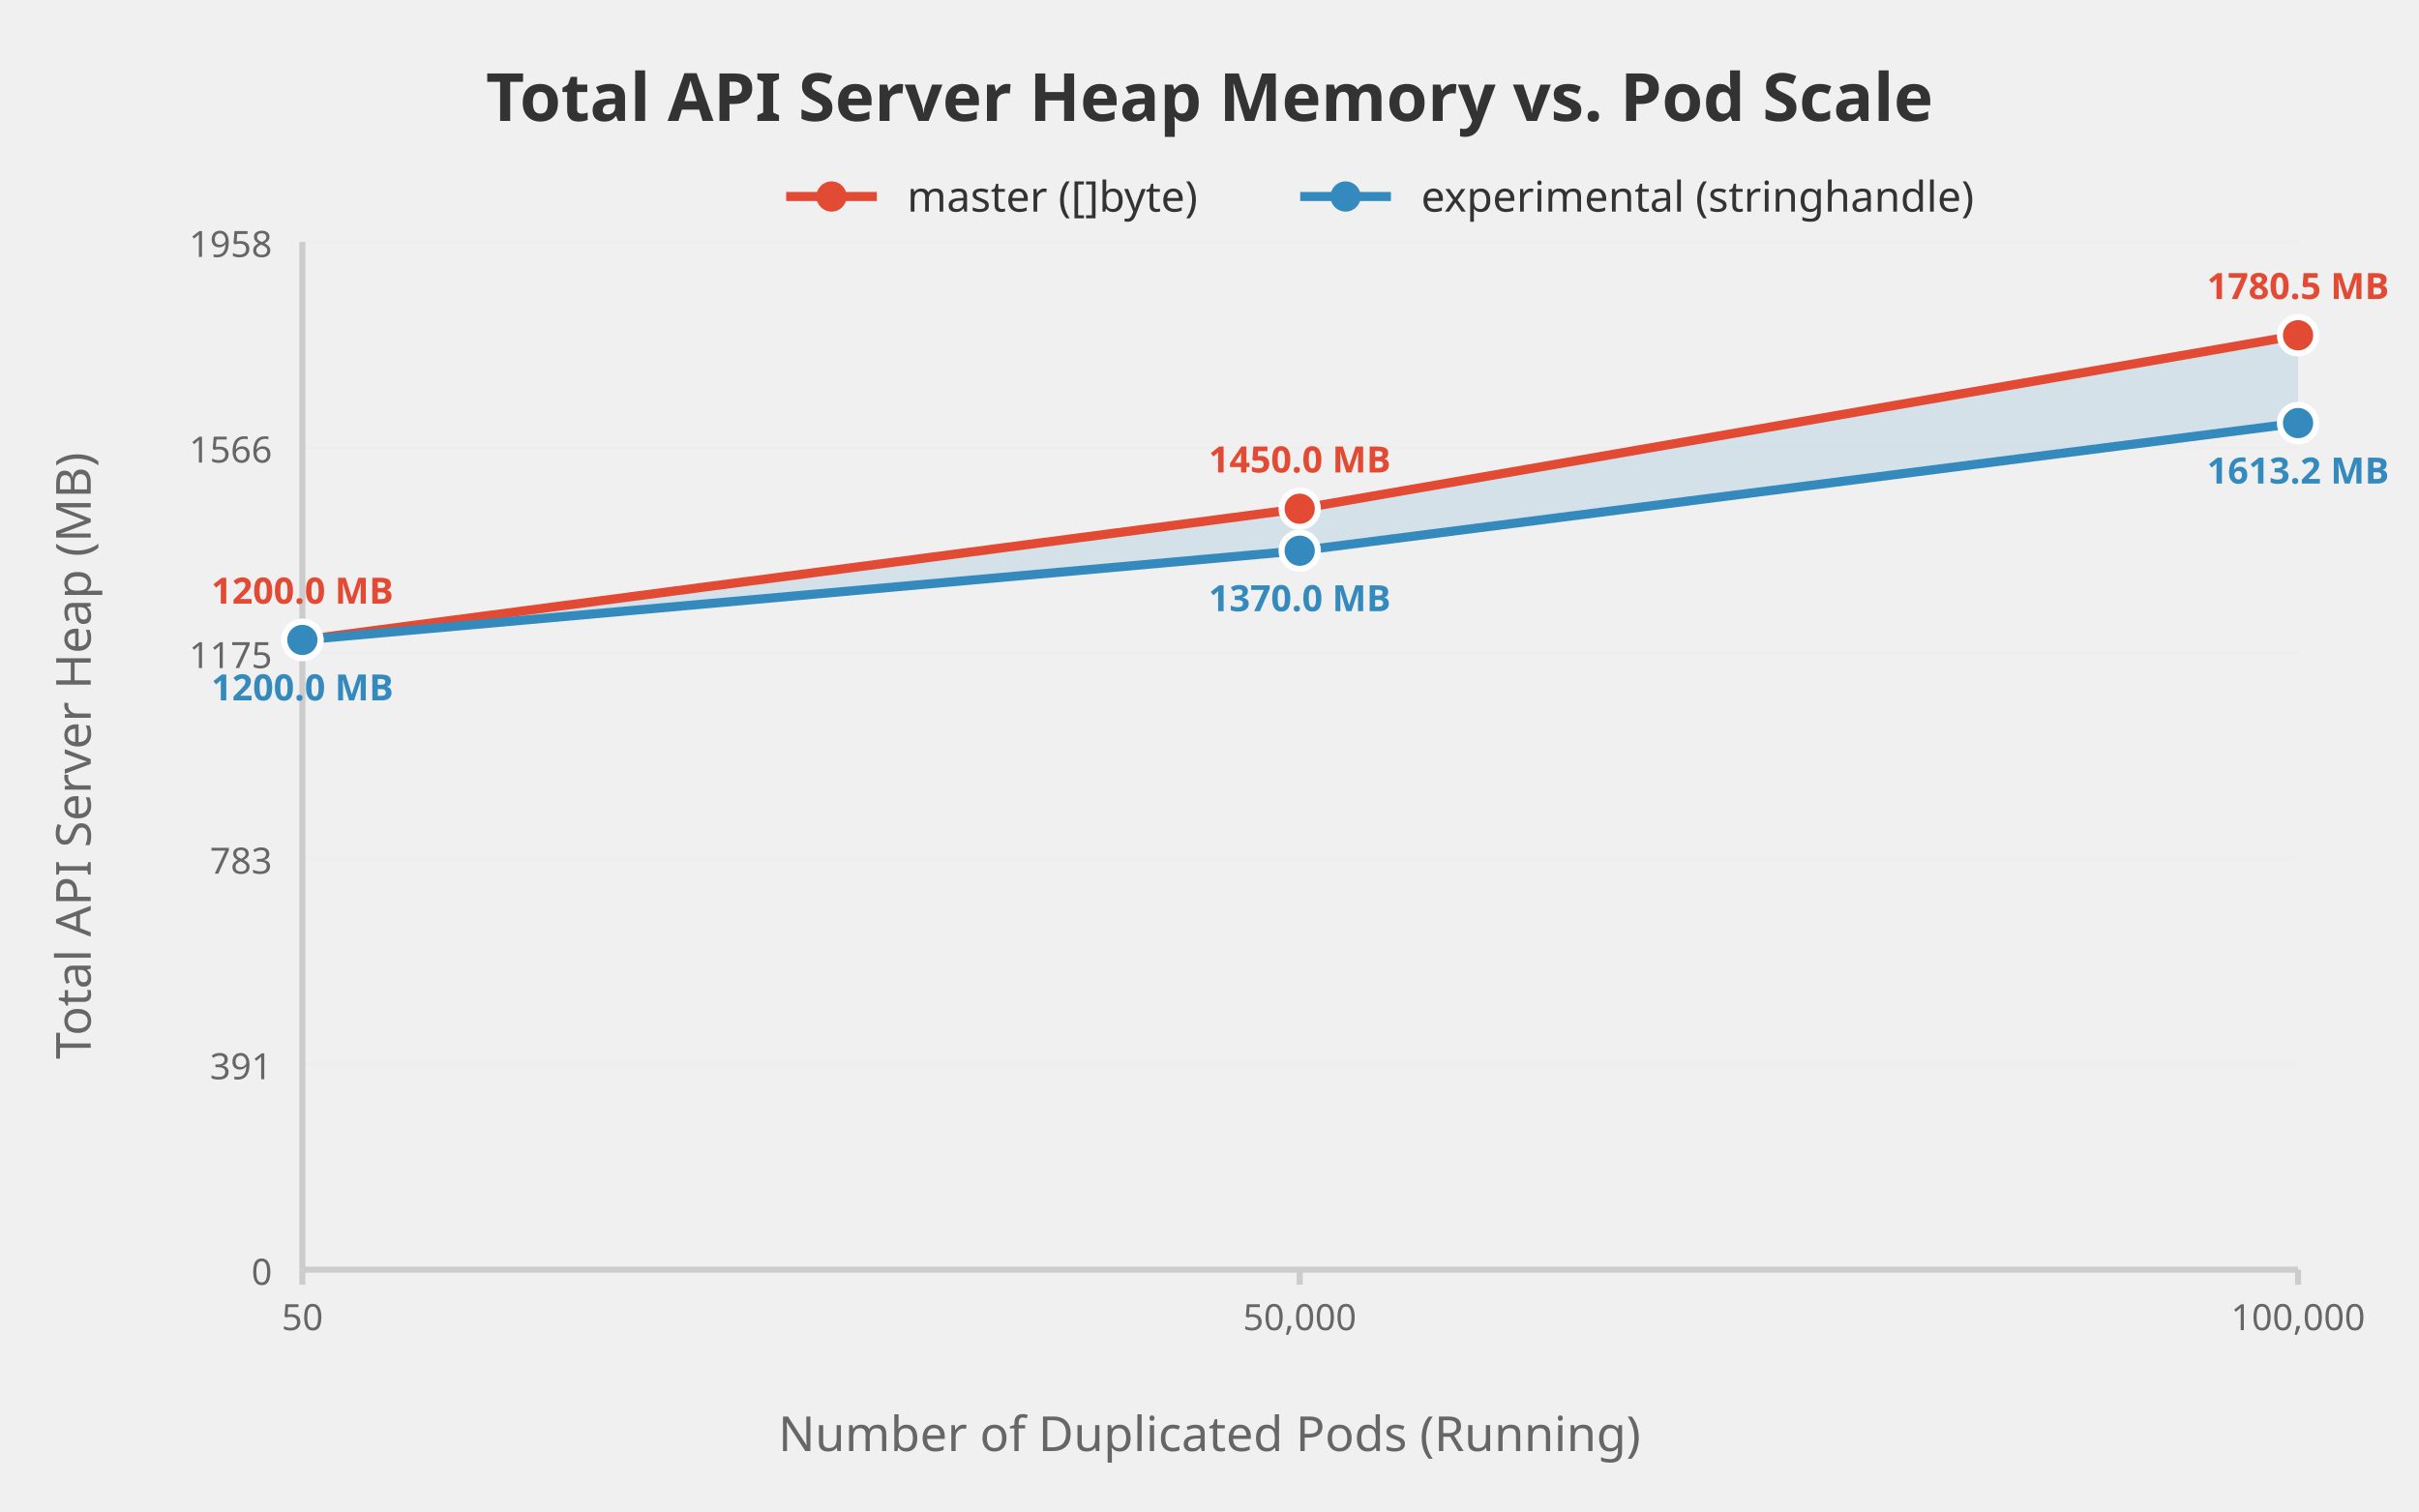
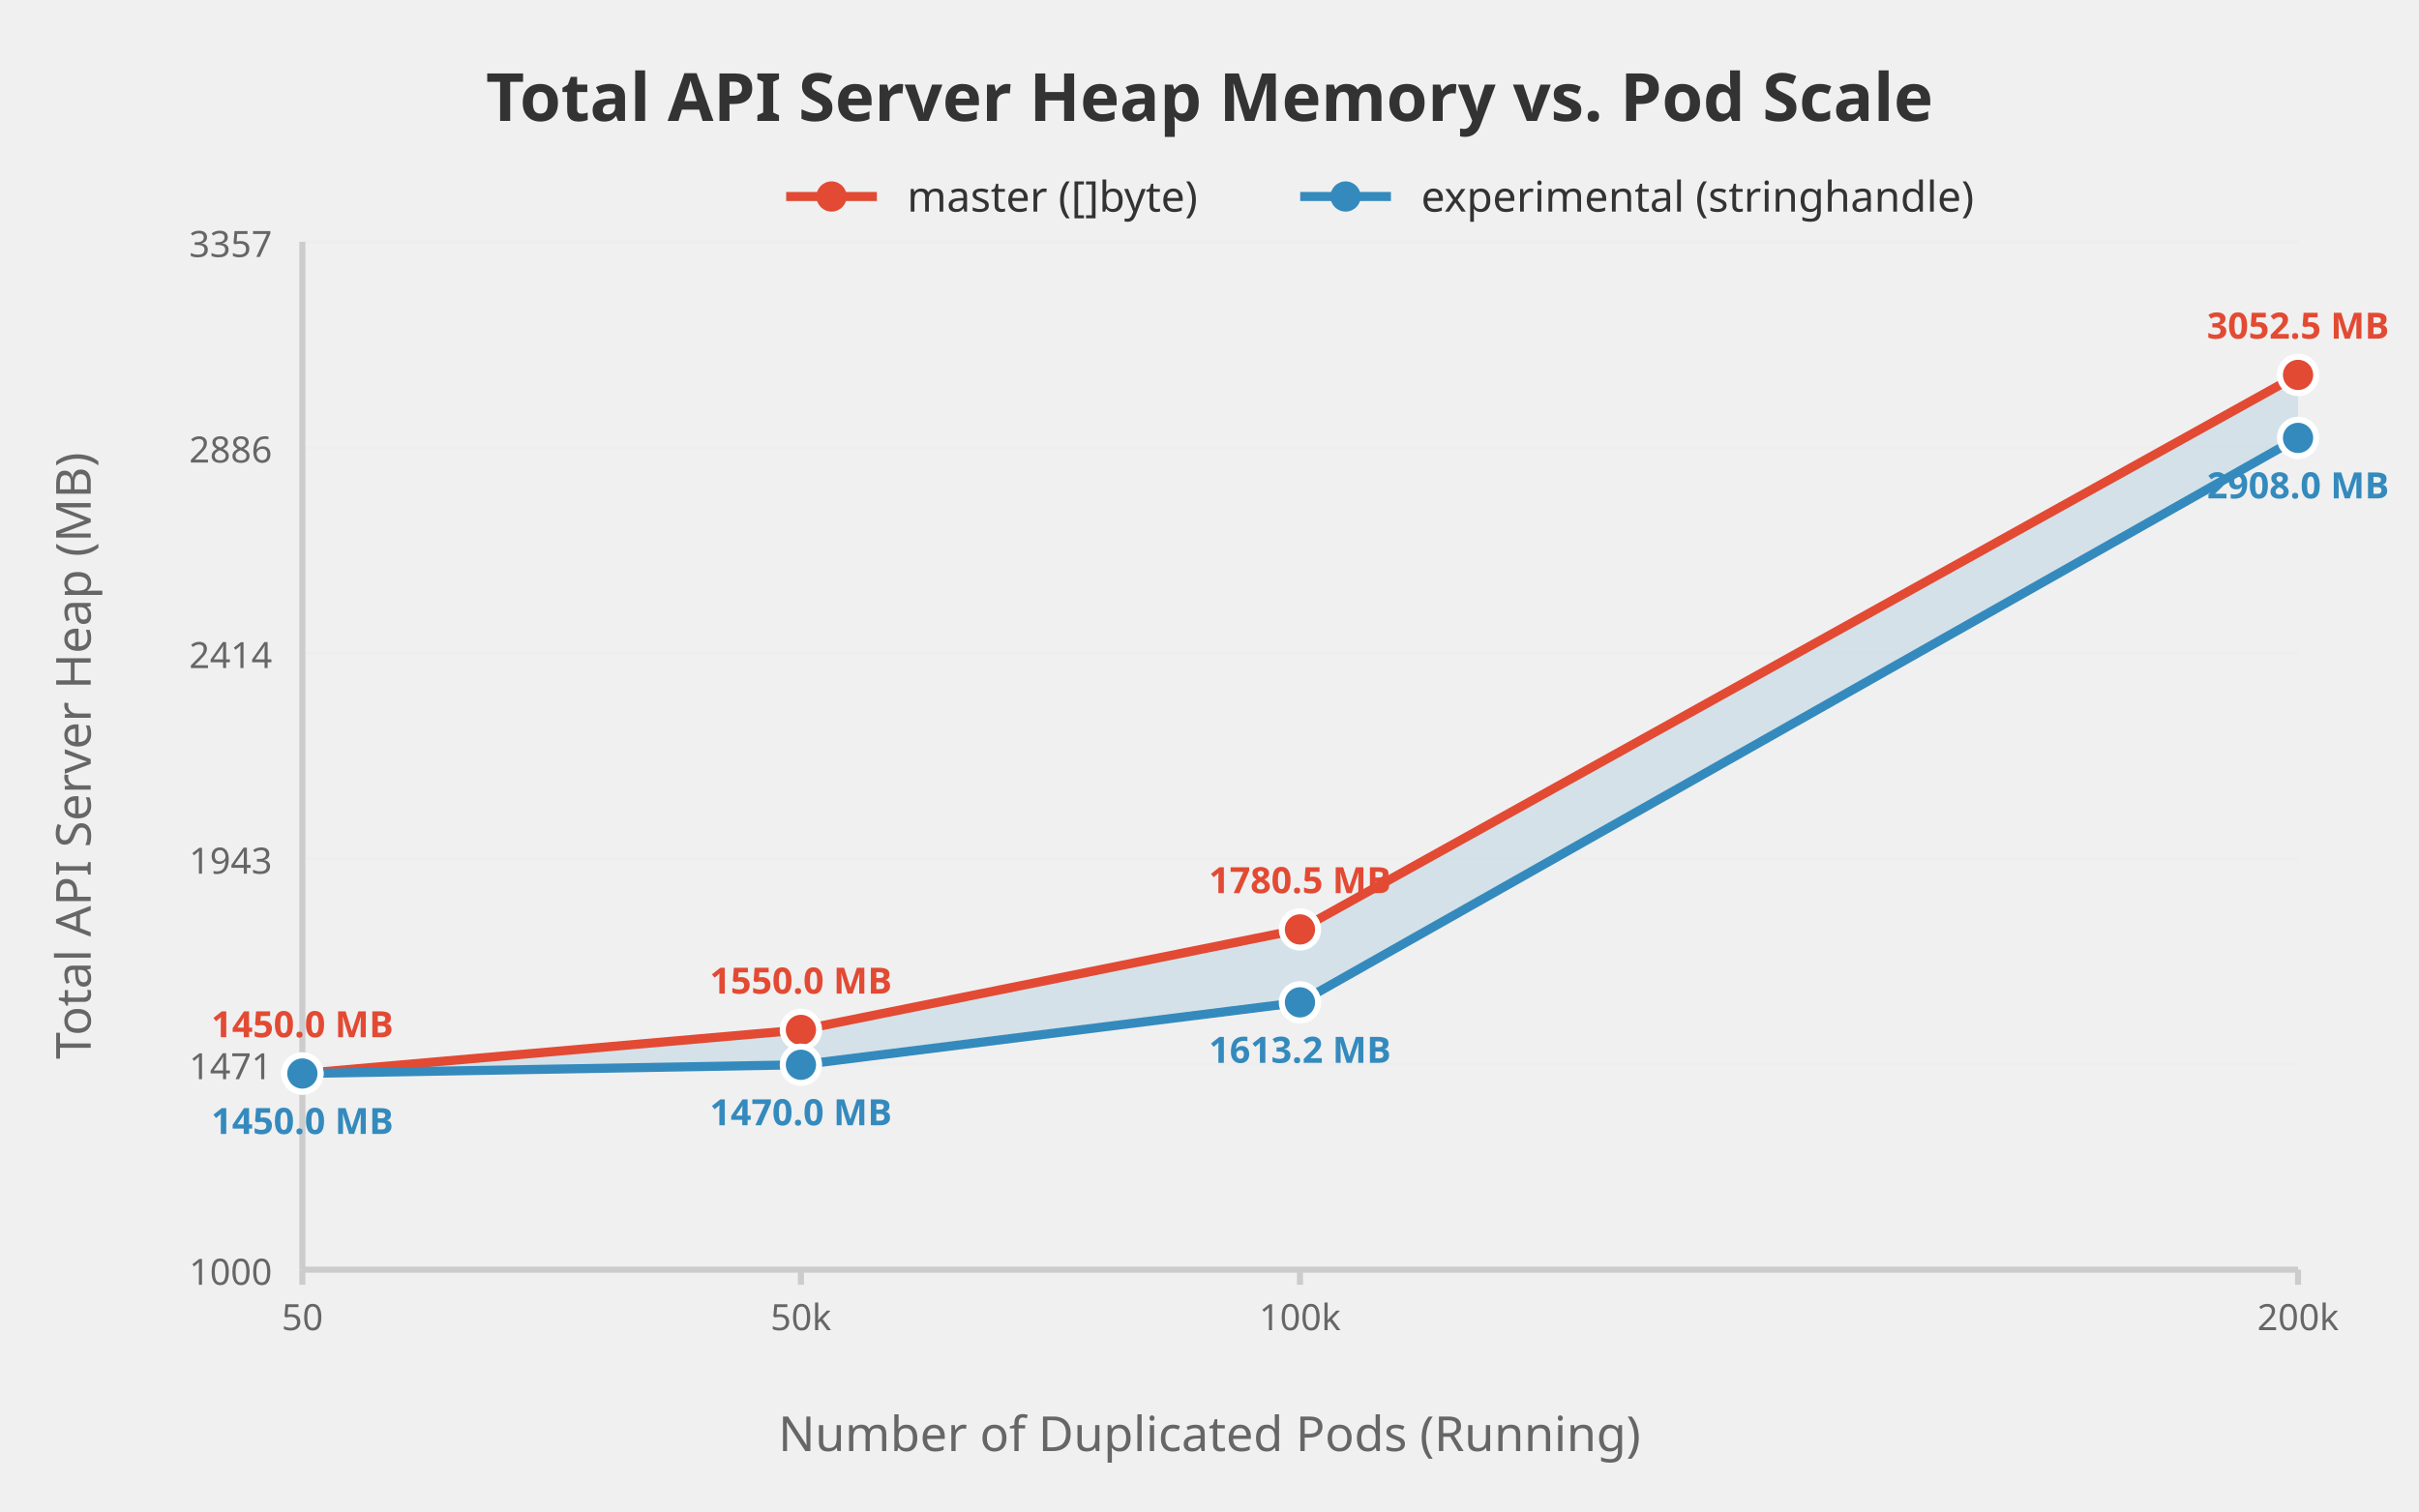
<svg xmlns="http://www.w3.org/2000/svg" viewBox="0 0 800 500" style="background-color: white; font-family: sans-serif;">
  <text x="400.0" y="40" text-anchor="middle" font-size="22" font-weight="bold" fill="#333">Total API Server Heap Memory vs. Pod Scale</text>
  <text x="-250.0" y="30" transform="rotate(-90)" text-anchor="middle" font-size="16" fill="#666">Total API Server Heap (MB)</text>
  <text x="400.0" y="480" text-anchor="middle" font-size="16" fill="#666">Number of Duplicated Pods (Running)</text>
  <line x1="260.0" y1="65" x2="290.0" y2="65" stroke="#E24A33" stroke-width="3" />
  <circle cx="275.0" cy="65" r="5" fill="#E24A33" />
  <text x="300.0" y="70" font-size="14" fill="#333">master ([]byte)</text>
  <line x1="430.0" y1="65" x2="460.0" y2="65" stroke="#348ABD" stroke-width="3" />
  <circle cx="445.0" cy="65" r="5" fill="#348ABD" />
  <text x="470.0" y="70" font-size="14" fill="#333">experimental (stringhandle)</text>
  <line x1="100" y1="420.0" x2="760" y2="420.0" stroke="#eee" stroke-width="1" />
-   <text x="90" y="425.0" text-anchor="end" font-size="12" fill="#666">0</text>
+   <text x="90" y="425.0" text-anchor="end" font-size="12" fill="#666">1000</text>
  <line x1="100" y1="352.0" x2="760" y2="352.0" stroke="#eee" stroke-width="1" />
-   <text x="90" y="357.0" text-anchor="end" font-size="12" fill="#666">391</text>
+   <text x="90" y="357.0" text-anchor="end" font-size="12" fill="#666">1471</text>
  <line x1="100" y1="284.0" x2="760" y2="284.0" stroke="#eee" stroke-width="1" />
-   <text x="90" y="289.0" text-anchor="end" font-size="12" fill="#666">783</text>
-   <line x1="100" y1="216.0" x2="760" y2="216.0" stroke="#eee" stroke-width="1" />
-   <text x="90" y="221.0" text-anchor="end" font-size="12" fill="#666">1175</text>
+   <text x="90" y="289.0" text-anchor="end" font-size="12" fill="#666">1943</text>
+   <line x1="100" y1="216" x2="760" y2="216" stroke="#eee" stroke-width="1" />
+   <text x="90" y="221" text-anchor="end" font-size="12" fill="#666">2414</text>
  <line x1="100" y1="148.0" x2="760" y2="148.0" stroke="#eee" stroke-width="1" />
-   <text x="90" y="153.0" text-anchor="end" font-size="12" fill="#666">1566</text>
+   <text x="90" y="153.0" text-anchor="end" font-size="12" fill="#666">2886</text>
  <line x1="100" y1="80.0" x2="760" y2="80.0" stroke="#eee" stroke-width="1" />
-   <text x="90" y="85.0" text-anchor="end" font-size="12" fill="#666">1958</text>
+   <text x="90" y="85.0" text-anchor="end" font-size="12" fill="#666">3357</text>
  <line x1="100.0" y1="420" x2="100.0" y2="425" stroke="#ccc" stroke-width="2" />
  <text x="100.0" y="440" text-anchor="middle" font-size="12" fill="#666">50</text>
-   <line x1="429.835" y1="420" x2="429.835" y2="425" stroke="#ccc" stroke-width="2" />
-   <text x="429.835" y="440" text-anchor="middle" font-size="12" fill="#666">50,000</text>
+   <line x1="264.876" y1="420" x2="264.876" y2="425" stroke="#ccc" stroke-width="2" />
+   <text x="264.876" y="440" text-anchor="middle" font-size="12" fill="#666">50k</text>
+   <line x1="429.917" y1="420" x2="429.917" y2="425" stroke="#ccc" stroke-width="2" />
+   <text x="429.917" y="440" text-anchor="middle" font-size="12" fill="#666">100k</text>
  <line x1="760.0" y1="420" x2="760.0" y2="425" stroke="#ccc" stroke-width="2" />
-   <text x="760.0" y="440" text-anchor="middle" font-size="12" fill="#666">100,000</text>
+   <text x="760.0" y="440" text-anchor="middle" font-size="12" fill="#666">200k</text>
  <line x1="100" y1="420" x2="760" y2="420" stroke="#ccc" stroke-width="2" />
  <line x1="100" y1="80" x2="100" y2="420" stroke="#ccc" stroke-width="2" />
-   <path d="M 100.0 211.685 L 429.835 168.286 L 760.0 110.909 L 760.0 139.948 L 429.835 182.174 L 100.0 211.685 Z" fill="#348ABD" opacity="0.15" />
-   <path d="M 100.0 211.685 L 429.835 168.286 L 760.0 110.909 " fill="none" stroke="#E24A33" stroke-width="3" />
-   <path d="M 100.0 211.685 L 429.835 182.174 L 760.0 139.948 " fill="none" stroke="#348ABD" stroke-width="3" />
-   <circle cx="100.0" cy="211.685" r="6" fill="#E24A33" stroke="white" stroke-width="2" />
-   <text x="100.0" y="199.685" text-anchor="middle" font-size="12" font-weight="bold" fill="#E24A33">1200.0 MB</text>
-   <circle cx="429.835" cy="168.286" r="6" fill="#E24A33" stroke="white" stroke-width="2" />
-   <text x="429.835" y="156.286" text-anchor="middle" font-size="12" font-weight="bold" fill="#E24A33">1450.0 MB</text>
-   <circle cx="760.0" cy="110.909" r="6" fill="#E24A33" stroke="white" stroke-width="2" />
-   <text x="760.0" y="98.909" text-anchor="middle" font-size="12" font-weight="bold" fill="#E24A33">1780.5 MB</text>
-   <circle cx="100.0" cy="211.685" r="6" fill="#348ABD" stroke="white" stroke-width="2" />
-   <text x="100.0" y="231.685" text-anchor="middle" font-size="12" font-weight="bold" fill="#348ABD">1200.0 MB</text>
-   <circle cx="429.835" cy="182.174" r="6" fill="#348ABD" stroke="white" stroke-width="2" />
-   <text x="429.835" y="202.174" text-anchor="middle" font-size="12" font-weight="bold" fill="#348ABD">1370.0 MB</text>
-   <circle cx="760.0" cy="139.948" r="6" fill="#348ABD" stroke="white" stroke-width="2" />
-   <text x="760.0" y="159.948" text-anchor="middle" font-size="12" font-weight="bold" fill="#348ABD">1613.2 MB</text>
+   <path d="M 100.0 355.108 L 264.876 340.688 L 429.917 307.446 L 760.0 124.019 L 760.0 144.855 L 429.917 331.568 L 264.876 352.224 L 100.0 355.108 Z" fill="#348ABD" opacity="0.15" />
+   <path d="M 100.0 355.108 L 264.876 340.688 L 429.917 307.446 L 760.0 124.019 " fill="none" stroke="#E24A33" stroke-width="3" />
+   <path d="M 100.0 355.108 L 264.876 352.224 L 429.917 331.568 L 760.0 144.855 " fill="none" stroke="#348ABD" stroke-width="3" />
+   <circle cx="100.0" cy="355.108" r="6" fill="#E24A33" stroke="white" stroke-width="2" />
+   <text x="100.0" y="343.108" text-anchor="middle" font-size="12" font-weight="bold" fill="#E24A33">1450.0 MB</text>
+   <circle cx="264.876" cy="340.688" r="6" fill="#E24A33" stroke="white" stroke-width="2" />
+   <text x="264.876" y="328.688" text-anchor="middle" font-size="12" font-weight="bold" fill="#E24A33">1550.0 MB</text>
+   <circle cx="429.917" cy="307.446" r="6" fill="#E24A33" stroke="white" stroke-width="2" />
+   <text x="429.917" y="295.446" text-anchor="middle" font-size="12" font-weight="bold" fill="#E24A33">1780.5 MB</text>
+   <circle cx="760.0" cy="124.019" r="6" fill="#E24A33" stroke="white" stroke-width="2" />
+   <text x="760.0" y="112.019" text-anchor="middle" font-size="12" font-weight="bold" fill="#E24A33">3052.5 MB</text>
+   <circle cx="100.0" cy="355.108" r="6" fill="#348ABD" stroke="white" stroke-width="2" />
+   <text x="100.0" y="375.108" text-anchor="middle" font-size="12" font-weight="bold" fill="#348ABD">1450.0 MB</text>
+   <circle cx="264.876" cy="352.224" r="6" fill="#348ABD" stroke="white" stroke-width="2" />
+   <text x="264.876" y="372.224" text-anchor="middle" font-size="12" font-weight="bold" fill="#348ABD">1470.0 MB</text>
+   <circle cx="429.917" cy="331.568" r="6" fill="#348ABD" stroke="white" stroke-width="2" />
+   <text x="429.917" y="351.568" text-anchor="middle" font-size="12" font-weight="bold" fill="#348ABD">1613.2 MB</text>
+   <circle cx="760.0" cy="144.855" r="6" fill="#348ABD" stroke="white" stroke-width="2" />
+   <text x="760.0" y="164.855" text-anchor="middle" font-size="12" font-weight="bold" fill="#348ABD">2908.0 MB</text>
</svg>
